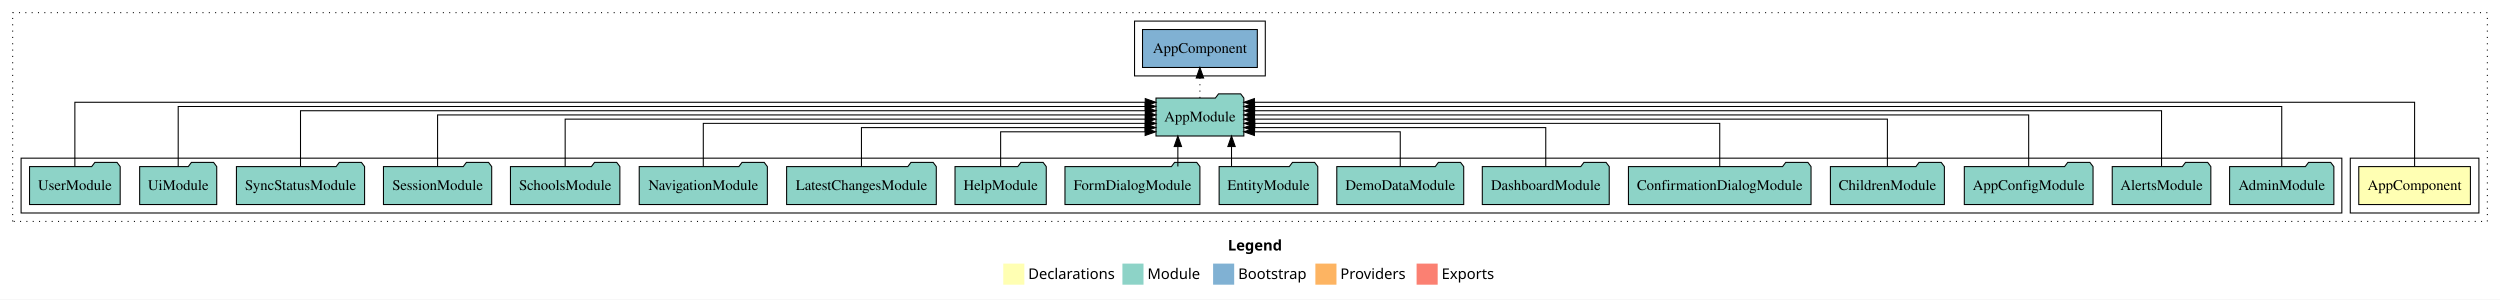
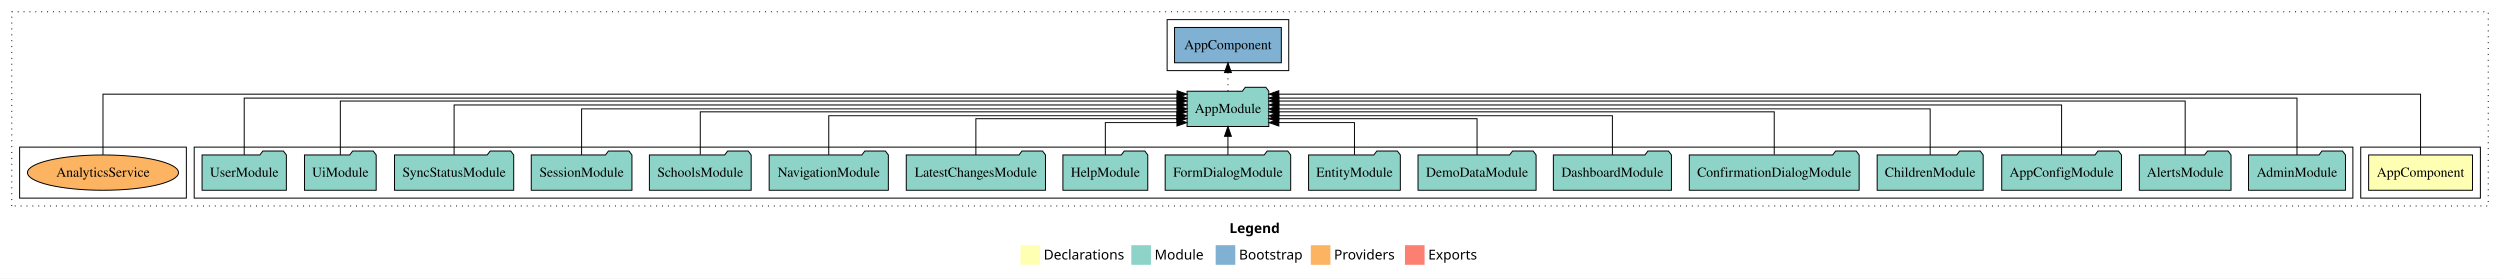
- <svg xmlns="http://www.w3.org/2000/svg" width="2371pt" height="284pt" viewBox="0.00 0.00 2371.00 284.00">
+ <svg xmlns="http://www.w3.org/2000/svg" width="2549pt" height="284pt" viewBox="0.00 0.00 2549.00 284.00">
  <g id="graph0" class="graph" transform="scale(1 1) rotate(0) translate(4 280)">
-     <polygon fill="#ffffff" stroke="transparent" points="-4,4 -4,-280 2367,-280 2367,4 -4,4" />
-     <text text-anchor="start" x="1160.509" y="-42.4" font-family="sans-serif" font-weight="bold" font-size="14.00" fill="#000000">Legend</text>
-     <polygon fill="#ffffb3" stroke="transparent" points="947.5,-10 947.5,-30 967.5,-30 967.5,-10 947.5,-10" />
-     <text text-anchor="start" x="971.129" y="-15.4" font-family="sans-serif" font-size="14.00" fill="#000000">  Declarations</text>
-     <polygon fill="#8dd3c7" stroke="transparent" points="1060.5,-10 1060.5,-30 1080.5,-30 1080.5,-10 1060.5,-10" />
-     <text text-anchor="start" x="1084.225" y="-15.4" font-family="sans-serif" font-size="14.00" fill="#000000">  Module</text>
-     <polygon fill="#80b1d3" stroke="transparent" points="1146.5,-10 1146.5,-30 1166.5,-30 1166.5,-10 1146.5,-10" />
-     <text text-anchor="start" x="1170.281" y="-15.4" font-family="sans-serif" font-size="14.00" fill="#000000">  Bootstrap</text>
-     <polygon fill="#fdb462" stroke="transparent" points="1243.5,-10 1243.5,-30 1263.5,-30 1263.5,-10 1243.5,-10" />
-     <text text-anchor="start" x="1267.173" y="-15.4" font-family="sans-serif" font-size="14.00" fill="#000000">  Providers</text>
-     <polygon fill="#fb8072" stroke="transparent" points="1339.5,-10 1339.5,-30 1359.5,-30 1359.5,-10 1339.5,-10" />
-     <text text-anchor="start" x="1363.226" y="-15.4" font-family="sans-serif" font-size="14.00" fill="#000000">  Exports</text>
+     <polygon fill="#ffffff" stroke="transparent" points="-4,4 -4,-280 2545,-280 2545,4 -4,4" />
+     <text text-anchor="start" x="1249.509" y="-42.4" font-family="sans-serif" font-weight="bold" font-size="14.00" fill="#000000">Legend</text>
+     <polygon fill="#ffffb3" stroke="transparent" points="1036.5,-10 1036.5,-30 1056.5,-30 1056.5,-10 1036.5,-10" />
+     <text text-anchor="start" x="1060.129" y="-15.4" font-family="sans-serif" font-size="14.00" fill="#000000">  Declarations</text>
+     <polygon fill="#8dd3c7" stroke="transparent" points="1149.5,-10 1149.5,-30 1169.5,-30 1169.5,-10 1149.5,-10" />
+     <text text-anchor="start" x="1173.225" y="-15.4" font-family="sans-serif" font-size="14.00" fill="#000000">  Module</text>
+     <polygon fill="#80b1d3" stroke="transparent" points="1235.5,-10 1235.5,-30 1255.5,-30 1255.5,-10 1235.5,-10" />
+     <text text-anchor="start" x="1259.281" y="-15.4" font-family="sans-serif" font-size="14.00" fill="#000000">  Bootstrap</text>
+     <polygon fill="#fdb462" stroke="transparent" points="1332.5,-10 1332.5,-30 1352.5,-30 1352.5,-10 1332.5,-10" />
+     <text text-anchor="start" x="1356.173" y="-15.4" font-family="sans-serif" font-size="14.00" fill="#000000">  Providers</text>
+     <polygon fill="#fb8072" stroke="transparent" points="1428.5,-10 1428.5,-30 1448.5,-30 1448.5,-10 1428.5,-10" />
+     <text text-anchor="start" x="1452.226" y="-15.4" font-family="sans-serif" font-size="14.00" fill="#000000">  Exports</text>
    <g id="clust1" class="cluster">
-       <polygon fill="none" stroke="#000000" stroke-dasharray="1,5" points="8,-70 8,-268 2355,-268 2355,-70 8,-70" />
+       <polygon fill="none" stroke="#000000" stroke-dasharray="1,5" points="8,-70 8,-268 2533,-268 2533,-70 8,-70" />
    </g>
    <g id="clust2" class="cluster">
-       <polygon fill="none" stroke="#000000" points="2225,-78 2225,-130 2347,-130 2347,-78 2225,-78" />
+       <polygon fill="none" stroke="#000000" points="2403,-78 2403,-130 2525,-130 2525,-78 2403,-78" />
    </g>
    <g id="clust4" class="cluster">
-       <polygon fill="none" stroke="#000000" points="16,-78 16,-130 2217,-130 2217,-78 16,-78" />
+       <polygon fill="none" stroke="#000000" points="194,-78 194,-130 2395,-130 2395,-78 194,-78" />
    </g>
    <g id="clust6" class="cluster">
-       <polygon fill="none" stroke="#000000" points="1072,-208 1072,-260 1196,-260 1196,-208 1072,-208" />
+       <polygon fill="none" stroke="#000000" points="1186,-208 1186,-260 1310,-260 1310,-208 1186,-208" />
+     </g>
+     <g id="clust7" class="cluster">
+       <polygon fill="none" stroke="#000000" points="16,-78 16,-130 186,-130 186,-78 16,-78" />
    </g>
    <g id="node1" class="node">
-       <polygon fill="#ffffb3" stroke="#000000" points="2338.94,-122 2233.06,-122 2233.06,-86 2338.94,-86 2338.94,-122" />
-       <text text-anchor="middle" x="2286" y="-99.8" font-family="Times,serif" font-size="14.00" fill="#000000">AppComponent</text>
+       <polygon fill="#ffffb3" stroke="#000000" points="2516.94,-122 2411.06,-122 2411.06,-86 2516.94,-86 2516.94,-122" />
+       <text text-anchor="middle" x="2464" y="-99.8" font-family="Times,serif" font-size="14.00" fill="#000000">AppComponent</text>
    </g>
    <g id="node2" class="node">
-       <polygon fill="#8dd3c7" stroke="#000000" points="1175.657,-187 1172.657,-191 1151.657,-191 1148.657,-187 1092.343,-187 1092.343,-151 1175.657,-151 1175.657,-187" />
-       <text text-anchor="middle" x="1134" y="-164.8" font-family="Times,serif" font-size="14.00" fill="#000000">AppModule</text>
+       <polygon fill="#8dd3c7" stroke="#000000" points="1289.657,-187 1286.657,-191 1265.657,-191 1262.657,-187 1206.343,-187 1206.343,-151 1289.657,-151 1289.657,-187" />
+       <text text-anchor="middle" x="1248" y="-164.8" font-family="Times,serif" font-size="14.00" fill="#000000">AppModule</text>
    </g>
    <g id="edge1" class="edge">
-       <path fill="none" stroke="#000000" d="M2286,-122.323C2286,-145.66 2286,-183 2286,-183 2286,-183 1185.681,-183 1185.681,-183" />
-       <polygon fill="#000000" stroke="#000000" points="1185.681,-179.5 1175.681,-183 1185.681,-186.5 1185.681,-179.5" />
+       <path fill="none" stroke="#000000" d="M2464,-122.153C2464,-145.757 2464,-184 2464,-184 2464,-184 1299.858,-184 1299.858,-184" />
+       <polygon fill="#000000" stroke="#000000" points="1299.858,-180.5 1289.858,-184 1299.857,-187.5 1299.858,-180.5" />
    </g>
    <g id="node20" class="node">
-       <polygon fill="#80b1d3" stroke="#000000" points="1188.439,-252 1079.561,-252 1079.561,-216 1188.439,-216 1188.439,-252" />
-       <text text-anchor="middle" x="1134" y="-229.8" font-family="Times,serif" font-size="14.00" fill="#000000">AppComponent </text>
+       <polygon fill="#80b1d3" stroke="#000000" points="1302.439,-252 1193.561,-252 1193.561,-216 1302.439,-216 1302.439,-252" />
+       <text text-anchor="middle" x="1248" y="-229.8" font-family="Times,serif" font-size="14.00" fill="#000000">AppComponent </text>
    </g>
    <g id="edge19" class="edge">
-       <path fill="none" stroke="#000000" stroke-dasharray="1,5" d="M1134,-187.106C1134,-187.106 1134,-205.991 1134,-205.991" />
-       <polygon fill="#000000" stroke="#000000" points="1130.5,-205.991 1134,-215.991 1137.5,-205.991 1130.5,-205.991" />
+       <path fill="none" stroke="#000000" stroke-dasharray="1,5" d="M1248,-187.106C1248,-187.106 1248,-205.991 1248,-205.991" />
+       <polygon fill="#000000" stroke="#000000" points="1244.5,-205.991 1248,-215.991 1251.5,-205.991 1244.5,-205.991" />
    </g>
    <g id="node3" class="node">
-       <polygon fill="#8dd3c7" stroke="#000000" points="2209.439,-122 2206.439,-126 2185.439,-126 2182.439,-122 2110.561,-122 2110.561,-86 2209.439,-86 2209.439,-122" />
-       <text text-anchor="middle" x="2160" y="-99.8" font-family="Times,serif" font-size="14.00" fill="#000000">AdminModule</text>
+       <polygon fill="#8dd3c7" stroke="#000000" points="2387.439,-122 2384.439,-126 2363.439,-126 2360.439,-122 2288.561,-122 2288.561,-86 2387.439,-86 2387.439,-122" />
+       <text text-anchor="middle" x="2338" y="-99.8" font-family="Times,serif" font-size="14.00" fill="#000000">AdminModule</text>
    </g>
    <g id="edge2" class="edge">
-       <path fill="none" stroke="#000000" d="M2160,-122.155C2160,-144.352 2160,-179 2160,-179 2160,-179 1185.812,-179 1185.812,-179" />
-       <polygon fill="#000000" stroke="#000000" points="1185.812,-175.5 1175.812,-179 1185.812,-182.5 1185.812,-175.5" />
+       <path fill="none" stroke="#000000" d="M2338,-122.011C2338,-144.485 2338,-180 2338,-180 2338,-180 1299.729,-180 1299.729,-180" />
+       <polygon fill="#000000" stroke="#000000" points="1299.729,-176.5 1289.729,-180 1299.729,-183.5 1299.729,-176.5" />
    </g>
    <g id="node4" class="node">
-       <polygon fill="#8dd3c7" stroke="#000000" points="2092.758,-122 2089.758,-126 2068.758,-126 2065.758,-122 1999.242,-122 1999.242,-86 2092.758,-86 2092.758,-122" />
-       <text text-anchor="middle" x="2046" y="-99.8" font-family="Times,serif" font-size="14.00" fill="#000000">AlertsModule</text>
+       <polygon fill="#8dd3c7" stroke="#000000" points="2270.758,-122 2267.758,-126 2246.758,-126 2243.758,-122 2177.242,-122 2177.242,-86 2270.758,-86 2270.758,-122" />
+       <text text-anchor="middle" x="2224" y="-99.8" font-family="Times,serif" font-size="14.00" fill="#000000">AlertsModule</text>
    </g>
    <g id="edge3" class="edge">
-       <path fill="none" stroke="#000000" d="M2046,-122.284C2046,-143.321 2046,-175 2046,-175 2046,-175 1185.857,-175 1185.857,-175" />
-       <polygon fill="#000000" stroke="#000000" points="1185.857,-171.5 1175.857,-175 1185.857,-178.5 1185.857,-171.5" />
+       <path fill="none" stroke="#000000" d="M2224,-122.045C2224,-143.662 2224,-177 2224,-177 2224,-177 1299.938,-177 1299.938,-177" />
+       <polygon fill="#000000" stroke="#000000" points="1299.938,-173.5 1289.938,-177 1299.938,-180.5 1299.938,-173.5" />
    </g>
    <g id="node5" class="node">
-       <polygon fill="#8dd3c7" stroke="#000000" points="1981.045,-122 1978.045,-126 1957.045,-126 1954.045,-122 1858.955,-122 1858.955,-86 1981.045,-86 1981.045,-122" />
-       <text text-anchor="middle" x="1920" y="-99.8" font-family="Times,serif" font-size="14.00" fill="#000000">AppConfigModule</text>
+       <polygon fill="#8dd3c7" stroke="#000000" points="2159.045,-122 2156.045,-126 2135.045,-126 2132.045,-122 2036.955,-122 2036.955,-86 2159.045,-86 2159.045,-122" />
+       <text text-anchor="middle" x="2098" y="-99.8" font-family="Times,serif" font-size="14.00" fill="#000000">AppConfigModule</text>
    </g>
    <g id="edge4" class="edge">
-       <path fill="none" stroke="#000000" d="M1920,-122.308C1920,-142.145 1920,-171 1920,-171 1920,-171 1185.704,-171 1185.704,-171" />
-       <polygon fill="#000000" stroke="#000000" points="1185.704,-167.5 1175.704,-171 1185.704,-174.5 1185.704,-167.5" />
+       <path fill="none" stroke="#000000" d="M2098,-122.129C2098,-142.572 2098,-173 2098,-173 2098,-173 1299.862,-173 1299.862,-173" />
+       <polygon fill="#000000" stroke="#000000" points="1299.862,-169.5 1289.862,-173 1299.862,-176.5 1299.862,-169.5" />
    </g>
    <g id="node6" class="node">
-       <polygon fill="#8dd3c7" stroke="#000000" points="1840.044,-122 1837.044,-126 1816.044,-126 1813.044,-122 1731.956,-122 1731.956,-86 1840.044,-86 1840.044,-122" />
-       <text text-anchor="middle" x="1786" y="-99.8" font-family="Times,serif" font-size="14.00" fill="#000000">ChildrenModule</text>
+       <polygon fill="#8dd3c7" stroke="#000000" points="2018.044,-122 2015.044,-126 1994.044,-126 1991.044,-122 1909.956,-122 1909.956,-86 2018.044,-86 2018.044,-122" />
+       <text text-anchor="middle" x="1964" y="-99.8" font-family="Times,serif" font-size="14.00" fill="#000000">ChildrenModule</text>
    </g>
    <g id="edge5" class="edge">
-       <path fill="none" stroke="#000000" d="M1786,-122.222C1786,-140.828 1786,-167 1786,-167 1786,-167 1185.777,-167 1185.777,-167" />
-       <polygon fill="#000000" stroke="#000000" points="1185.777,-163.5 1175.777,-167 1185.777,-170.5 1185.777,-163.5" />
+       <path fill="none" stroke="#000000" d="M1964,-122.106C1964,-141.339 1964,-169 1964,-169 1964,-169 1299.853,-169 1299.853,-169" />
+       <polygon fill="#000000" stroke="#000000" points="1299.853,-165.5 1289.853,-169 1299.853,-172.5 1299.853,-165.5" />
    </g>
    <g id="node7" class="node">
-       <polygon fill="#8dd3c7" stroke="#000000" points="1713.587,-122 1710.587,-126 1689.587,-126 1686.587,-122 1540.413,-122 1540.413,-86 1713.587,-86 1713.587,-122" />
-       <text text-anchor="middle" x="1627" y="-99.8" font-family="Times,serif" font-size="14.00" fill="#000000">ConfirmationDialogModule</text>
+       <polygon fill="#8dd3c7" stroke="#000000" points="1891.587,-122 1888.587,-126 1867.587,-126 1864.587,-122 1718.413,-122 1718.413,-86 1891.587,-86 1891.587,-122" />
+       <text text-anchor="middle" x="1805" y="-99.8" font-family="Times,serif" font-size="14.00" fill="#000000">ConfirmationDialogModule</text>
    </g>
    <g id="edge6" class="edge">
-       <path fill="none" stroke="#000000" d="M1627,-122.022C1627,-139.373 1627,-163 1627,-163 1627,-163 1186.033,-163 1186.033,-163" />
-       <polygon fill="#000000" stroke="#000000" points="1186.033,-159.5 1176.033,-163 1186.033,-166.5 1186.033,-159.5" />
+       <path fill="none" stroke="#000000" d="M1805,-122.267C1805,-140.555 1805,-166 1805,-166 1805,-166 1299.866,-166 1299.866,-166" />
+       <polygon fill="#000000" stroke="#000000" points="1299.866,-162.5 1289.866,-166 1299.866,-169.5 1299.866,-162.5" />
    </g>
    <g id="node8" class="node">
-       <polygon fill="#8dd3c7" stroke="#000000" points="1522.191,-122 1519.191,-126 1498.191,-126 1495.191,-122 1401.809,-122 1401.809,-86 1522.191,-86 1522.191,-122" />
-       <text text-anchor="middle" x="1462" y="-99.8" font-family="Times,serif" font-size="14.00" fill="#000000">DashboardModule</text>
+       <polygon fill="#8dd3c7" stroke="#000000" points="1700.191,-122 1697.191,-126 1676.191,-126 1673.191,-122 1579.809,-122 1579.809,-86 1700.191,-86 1700.191,-122" />
+       <text text-anchor="middle" x="1640" y="-99.8" font-family="Times,serif" font-size="14.00" fill="#000000">DashboardModule</text>
    </g>
    <g id="edge7" class="edge">
-       <path fill="none" stroke="#000000" d="M1462,-122.009C1462,-138.049 1462,-159 1462,-159 1462,-159 1185.875,-159 1185.875,-159" />
-       <polygon fill="#000000" stroke="#000000" points="1185.875,-155.5 1175.875,-159 1185.875,-162.5 1185.875,-155.5" />
+       <path fill="none" stroke="#000000" d="M1640,-122.034C1640,-139.06 1640,-162 1640,-162 1640,-162 1299.951,-162 1299.951,-162" />
+       <polygon fill="#000000" stroke="#000000" points="1299.951,-158.5 1289.951,-162 1299.951,-165.5 1299.951,-158.5" />
    </g>
    <g id="node9" class="node">
-       <polygon fill="#8dd3c7" stroke="#000000" points="1384.188,-122 1381.188,-126 1360.188,-126 1357.188,-122 1263.812,-122 1263.812,-86 1384.188,-86 1384.188,-122" />
-       <text text-anchor="middle" x="1324" y="-99.8" font-family="Times,serif" font-size="14.00" fill="#000000">DemoDataModule</text>
+       <polygon fill="#8dd3c7" stroke="#000000" points="1562.188,-122 1559.188,-126 1538.188,-126 1535.188,-122 1441.812,-122 1441.812,-86 1562.188,-86 1562.188,-122" />
+       <text text-anchor="middle" x="1502" y="-99.8" font-family="Times,serif" font-size="14.00" fill="#000000">DemoDataModule</text>
    </g>
    <g id="edge8" class="edge">
-       <path fill="none" stroke="#000000" d="M1324,-122.124C1324,-136.783 1324,-155 1324,-155 1324,-155 1185.696,-155 1185.696,-155" />
-       <polygon fill="#000000" stroke="#000000" points="1185.696,-151.5 1175.696,-155 1185.696,-158.5 1185.696,-151.5" />
+       <path fill="none" stroke="#000000" d="M1502,-122.009C1502,-138.049 1502,-159 1502,-159 1502,-159 1299.659,-159 1299.659,-159" />
+       <polygon fill="#000000" stroke="#000000" points="1299.659,-155.5 1289.659,-159 1299.659,-162.5 1299.659,-155.5" />
    </g>
    <g id="node10" class="node">
-       <polygon fill="#8dd3c7" stroke="#000000" points="1245.774,-122 1242.774,-126 1221.774,-126 1218.774,-122 1152.226,-122 1152.226,-86 1245.774,-86 1245.774,-122" />
-       <text text-anchor="middle" x="1199" y="-99.8" font-family="Times,serif" font-size="14.00" fill="#000000">EntityModule</text>
+       <polygon fill="#8dd3c7" stroke="#000000" points="1423.774,-122 1420.774,-126 1399.774,-126 1396.774,-122 1330.226,-122 1330.226,-86 1423.774,-86 1423.774,-122" />
+       <text text-anchor="middle" x="1377" y="-99.8" font-family="Times,serif" font-size="14.00" fill="#000000">EntityModule</text>
    </g>
    <g id="edge9" class="edge">
-       <path fill="none" stroke="#000000" d="M1163.971,-122.106C1163.971,-122.106 1163.971,-140.991 1163.971,-140.991" />
-       <polygon fill="#000000" stroke="#000000" points="1160.471,-140.991 1163.971,-150.991 1167.471,-140.991 1160.471,-140.991" />
+       <path fill="none" stroke="#000000" d="M1377,-122.124C1377,-136.783 1377,-155 1377,-155 1377,-155 1299.883,-155 1299.883,-155" />
+       <polygon fill="#000000" stroke="#000000" points="1299.883,-151.5 1289.883,-155 1299.883,-158.5 1299.883,-151.5" />
    </g>
    <g id="node11" class="node">
-       <polygon fill="#8dd3c7" stroke="#000000" points="1133.986,-122 1130.986,-126 1109.986,-126 1106.986,-122 1006.014,-122 1006.014,-86 1133.986,-86 1133.986,-122" />
-       <text text-anchor="middle" x="1070" y="-99.8" font-family="Times,serif" font-size="14.00" fill="#000000">FormDialogModule</text>
+       <polygon fill="#8dd3c7" stroke="#000000" points="1311.986,-122 1308.986,-126 1287.986,-126 1284.986,-122 1184.014,-122 1184.014,-86 1311.986,-86 1311.986,-122" />
+       <text text-anchor="middle" x="1248" y="-99.8" font-family="Times,serif" font-size="14.00" fill="#000000">FormDialogModule</text>
    </g>
    <g id="edge10" class="edge">
-       <path fill="none" stroke="#000000" d="M1113.082,-122.106C1113.082,-122.106 1113.082,-140.991 1113.082,-140.991" />
-       <polygon fill="#000000" stroke="#000000" points="1109.582,-140.991 1113.082,-150.991 1116.582,-140.991 1109.582,-140.991" />
+       <path fill="none" stroke="#000000" d="M1248,-122.106C1248,-122.106 1248,-140.991 1248,-140.991" />
+       <polygon fill="#000000" stroke="#000000" points="1244.5,-140.991 1248,-150.991 1251.5,-140.991 1244.5,-140.991" />
    </g>
    <g id="node12" class="node">
-       <polygon fill="#8dd3c7" stroke="#000000" points="988.262,-122 985.262,-126 964.262,-126 961.262,-122 901.738,-122 901.738,-86 988.262,-86 988.262,-122" />
-       <text text-anchor="middle" x="945" y="-99.8" font-family="Times,serif" font-size="14.00" fill="#000000">HelpModule</text>
+       <polygon fill="#8dd3c7" stroke="#000000" points="1166.262,-122 1163.262,-126 1142.262,-126 1139.262,-122 1079.738,-122 1079.738,-86 1166.262,-86 1166.262,-122" />
+       <text text-anchor="middle" x="1123" y="-99.8" font-family="Times,serif" font-size="14.00" fill="#000000">HelpModule</text>
    </g>
    <g id="edge11" class="edge">
-       <path fill="none" stroke="#000000" d="M945,-122.124C945,-136.783 945,-155 945,-155 945,-155 1082.055,-155 1082.055,-155" />
-       <polygon fill="#000000" stroke="#000000" points="1082.055,-158.5 1092.055,-155 1082.055,-151.5 1082.055,-158.5" />
+       <path fill="none" stroke="#000000" d="M1123,-122.124C1123,-136.783 1123,-155 1123,-155 1123,-155 1196.029,-155 1196.029,-155" />
+       <polygon fill="#000000" stroke="#000000" points="1196.029,-158.5 1206.029,-155 1196.029,-151.5 1196.029,-158.5" />
    </g>
    <g id="node13" class="node">
-       <polygon fill="#8dd3c7" stroke="#000000" points="883.968,-122 880.968,-126 859.968,-126 856.968,-122 742.032,-122 742.032,-86 883.968,-86 883.968,-122" />
-       <text text-anchor="middle" x="813" y="-99.8" font-family="Times,serif" font-size="14.00" fill="#000000">LatestChangesModule</text>
+       <polygon fill="#8dd3c7" stroke="#000000" points="1061.968,-122 1058.968,-126 1037.968,-126 1034.968,-122 920.032,-122 920.032,-86 1061.968,-86 1061.968,-122" />
+       <text text-anchor="middle" x="991" y="-99.8" font-family="Times,serif" font-size="14.00" fill="#000000">LatestChangesModule</text>
    </g>
    <g id="edge12" class="edge">
-       <path fill="none" stroke="#000000" d="M813,-122.009C813,-138.049 813,-159 813,-159 813,-159 1082.035,-159 1082.035,-159" />
-       <polygon fill="#000000" stroke="#000000" points="1082.035,-162.5 1092.035,-159 1082.035,-155.5 1082.035,-162.5" />
+       <path fill="none" stroke="#000000" d="M991,-122.009C991,-138.049 991,-159 991,-159 991,-159 1196.137,-159 1196.137,-159" />
+       <polygon fill="#000000" stroke="#000000" points="1196.137,-162.5 1206.137,-159 1196.137,-155.5 1196.137,-162.5" />
    </g>
    <g id="node14" class="node">
-       <polygon fill="#8dd3c7" stroke="#000000" points="723.758,-122 720.758,-126 699.758,-126 696.758,-122 602.242,-122 602.242,-86 723.758,-86 723.758,-122" />
-       <text text-anchor="middle" x="663" y="-99.8" font-family="Times,serif" font-size="14.00" fill="#000000">NavigationModule</text>
+       <polygon fill="#8dd3c7" stroke="#000000" points="901.758,-122 898.758,-126 877.758,-126 874.758,-122 780.242,-122 780.242,-86 901.758,-86 901.758,-122" />
+       <text text-anchor="middle" x="841" y="-99.8" font-family="Times,serif" font-size="14.00" fill="#000000">NavigationModule</text>
    </g>
    <g id="edge13" class="edge">
-       <path fill="none" stroke="#000000" d="M663,-122.022C663,-139.373 663,-163 663,-163 663,-163 1082.202,-163 1082.202,-163" />
-       <polygon fill="#000000" stroke="#000000" points="1082.202,-166.5 1092.202,-163 1082.202,-159.5 1082.202,-166.5" />
+       <path fill="none" stroke="#000000" d="M841,-122.034C841,-139.06 841,-162 841,-162 841,-162 1195.977,-162 1195.977,-162" />
+       <polygon fill="#000000" stroke="#000000" points="1195.977,-165.5 1205.977,-162 1195.977,-158.5 1195.977,-165.5" />
    </g>
    <g id="node15" class="node">
-       <polygon fill="#8dd3c7" stroke="#000000" points="583.882,-122 580.882,-126 559.882,-126 556.882,-122 480.118,-122 480.118,-86 583.882,-86 583.882,-122" />
-       <text text-anchor="middle" x="532" y="-99.8" font-family="Times,serif" font-size="14.00" fill="#000000">SchoolsModule</text>
+       <polygon fill="#8dd3c7" stroke="#000000" points="761.882,-122 758.882,-126 737.882,-126 734.882,-122 658.118,-122 658.118,-86 761.882,-86 761.882,-122" />
+       <text text-anchor="middle" x="710" y="-99.8" font-family="Times,serif" font-size="14.00" fill="#000000">SchoolsModule</text>
    </g>
    <g id="edge14" class="edge">
-       <path fill="none" stroke="#000000" d="M532,-122.222C532,-140.828 532,-167 532,-167 532,-167 1082.147,-167 1082.147,-167" />
-       <polygon fill="#000000" stroke="#000000" points="1082.147,-170.5 1092.147,-167 1082.146,-163.5 1082.147,-170.5" />
+       <path fill="none" stroke="#000000" d="M710,-122.267C710,-140.555 710,-166 710,-166 710,-166 1196.232,-166 1196.232,-166" />
+       <polygon fill="#000000" stroke="#000000" points="1196.232,-169.5 1206.232,-166 1196.232,-162.5 1196.232,-169.5" />
    </g>
    <g id="node16" class="node">
-       <polygon fill="#8dd3c7" stroke="#000000" points="462.327,-122 459.327,-126 438.327,-126 435.327,-122 359.673,-122 359.673,-86 462.327,-86 462.327,-122" />
-       <text text-anchor="middle" x="411" y="-99.8" font-family="Times,serif" font-size="14.00" fill="#000000">SessionModule</text>
+       <polygon fill="#8dd3c7" stroke="#000000" points="640.327,-122 637.327,-126 616.327,-126 613.327,-122 537.673,-122 537.673,-86 640.327,-86 640.327,-122" />
+       <text text-anchor="middle" x="589" y="-99.8" font-family="Times,serif" font-size="14.00" fill="#000000">SessionModule</text>
    </g>
    <g id="edge15" class="edge">
-       <path fill="none" stroke="#000000" d="M411,-122.308C411,-142.145 411,-171 411,-171 411,-171 1082.268,-171 1082.268,-171" />
-       <polygon fill="#000000" stroke="#000000" points="1082.268,-174.5 1092.268,-171 1082.268,-167.5 1082.268,-174.5" />
+       <path fill="none" stroke="#000000" d="M589,-122.106C589,-141.339 589,-169 589,-169 589,-169 1196.277,-169 1196.277,-169" />
+       <polygon fill="#000000" stroke="#000000" points="1196.277,-172.5 1206.277,-169 1196.277,-165.5 1196.277,-172.5" />
    </g>
    <g id="node17" class="node">
-       <polygon fill="#8dd3c7" stroke="#000000" points="341.77,-122 338.77,-126 317.77,-126 314.77,-122 220.23,-122 220.23,-86 341.77,-86 341.77,-122" />
-       <text text-anchor="middle" x="281" y="-99.8" font-family="Times,serif" font-size="14.00" fill="#000000">SyncStatusModule</text>
+       <polygon fill="#8dd3c7" stroke="#000000" points="519.77,-122 516.77,-126 495.77,-126 492.77,-122 398.23,-122 398.23,-86 519.77,-86 519.77,-122" />
+       <text text-anchor="middle" x="459" y="-99.8" font-family="Times,serif" font-size="14.00" fill="#000000">SyncStatusModule</text>
    </g>
    <g id="edge16" class="edge">
-       <path fill="none" stroke="#000000" d="M281,-122.284C281,-143.321 281,-175 281,-175 281,-175 1082.281,-175 1082.281,-175" />
-       <polygon fill="#000000" stroke="#000000" points="1082.281,-178.5 1092.281,-175 1082.281,-171.5 1082.281,-178.5" />
+       <path fill="none" stroke="#000000" d="M459,-122.129C459,-142.572 459,-173 459,-173 459,-173 1196.137,-173 1196.137,-173" />
+       <polygon fill="#000000" stroke="#000000" points="1196.137,-176.5 1206.137,-173 1196.137,-169.5 1196.137,-176.5" />
    </g>
    <g id="node18" class="node">
-       <polygon fill="#8dd3c7" stroke="#000000" points="201.548,-122 198.548,-126 177.548,-126 174.548,-122 128.452,-122 128.452,-86 201.548,-86 201.548,-122" />
-       <text text-anchor="middle" x="165" y="-99.8" font-family="Times,serif" font-size="14.00" fill="#000000">UiModule</text>
+       <polygon fill="#8dd3c7" stroke="#000000" points="379.548,-122 376.548,-126 355.548,-126 352.548,-122 306.452,-122 306.452,-86 379.548,-86 379.548,-122" />
+       <text text-anchor="middle" x="343" y="-99.8" font-family="Times,serif" font-size="14.00" fill="#000000">UiModule</text>
    </g>
    <g id="edge17" class="edge">
-       <path fill="none" stroke="#000000" d="M165,-122.155C165,-144.352 165,-179 165,-179 165,-179 1082.052,-179 1082.052,-179" />
-       <polygon fill="#000000" stroke="#000000" points="1082.052,-182.5 1092.052,-179 1082.052,-175.5 1082.052,-182.5" />
+       <path fill="none" stroke="#000000" d="M343,-122.045C343,-143.662 343,-177 343,-177 343,-177 1196.165,-177 1196.165,-177" />
+       <polygon fill="#000000" stroke="#000000" points="1196.165,-180.5 1206.165,-177 1196.165,-173.5 1196.165,-180.5" />
    </g>
    <g id="node19" class="node">
-       <polygon fill="#8dd3c7" stroke="#000000" points="109.976,-122 106.976,-126 85.976,-126 82.976,-122 24.024,-122 24.024,-86 109.976,-86 109.976,-122" />
-       <text text-anchor="middle" x="67" y="-99.8" font-family="Times,serif" font-size="14.00" fill="#000000">UserModule</text>
+       <polygon fill="#8dd3c7" stroke="#000000" points="287.976,-122 284.976,-126 263.976,-126 260.976,-122 202.024,-122 202.024,-86 287.976,-86 287.976,-122" />
+       <text text-anchor="middle" x="245" y="-99.8" font-family="Times,serif" font-size="14.00" fill="#000000">UserModule</text>
    </g>
    <g id="edge18" class="edge">
-       <path fill="none" stroke="#000000" d="M67,-122.323C67,-145.66 67,-183 67,-183 67,-183 1082.172,-183 1082.172,-183" />
-       <polygon fill="#000000" stroke="#000000" points="1082.172,-186.5 1092.172,-183 1082.172,-179.5 1082.172,-186.5" />
+       <path fill="none" stroke="#000000" d="M245,-122.011C245,-144.485 245,-180 245,-180 245,-180 1196.179,-180 1196.179,-180" />
+       <polygon fill="#000000" stroke="#000000" points="1196.179,-183.5 1206.179,-180 1196.179,-176.5 1196.179,-183.5" />
+     </g>
+     <g id="node21" class="node">
+       <ellipse fill="#fdb462" stroke="#000000" cx="101" cy="-104" rx="77" ry="18" />
+       <text text-anchor="middle" x="101" y="-99.8" font-family="Times,serif" font-size="14.00" fill="#000000">AnalyticsService</text>
+     </g>
+     <g id="edge20" class="edge">
+       <path fill="none" stroke="#000000" d="M101,-122.153C101,-145.757 101,-184 101,-184 101,-184 1196.159,-184 1196.159,-184" />
+       <polygon fill="#000000" stroke="#000000" points="1196.159,-187.5 1206.159,-184 1196.159,-180.5 1196.159,-187.5" />
    </g>
  </g>
</svg>
